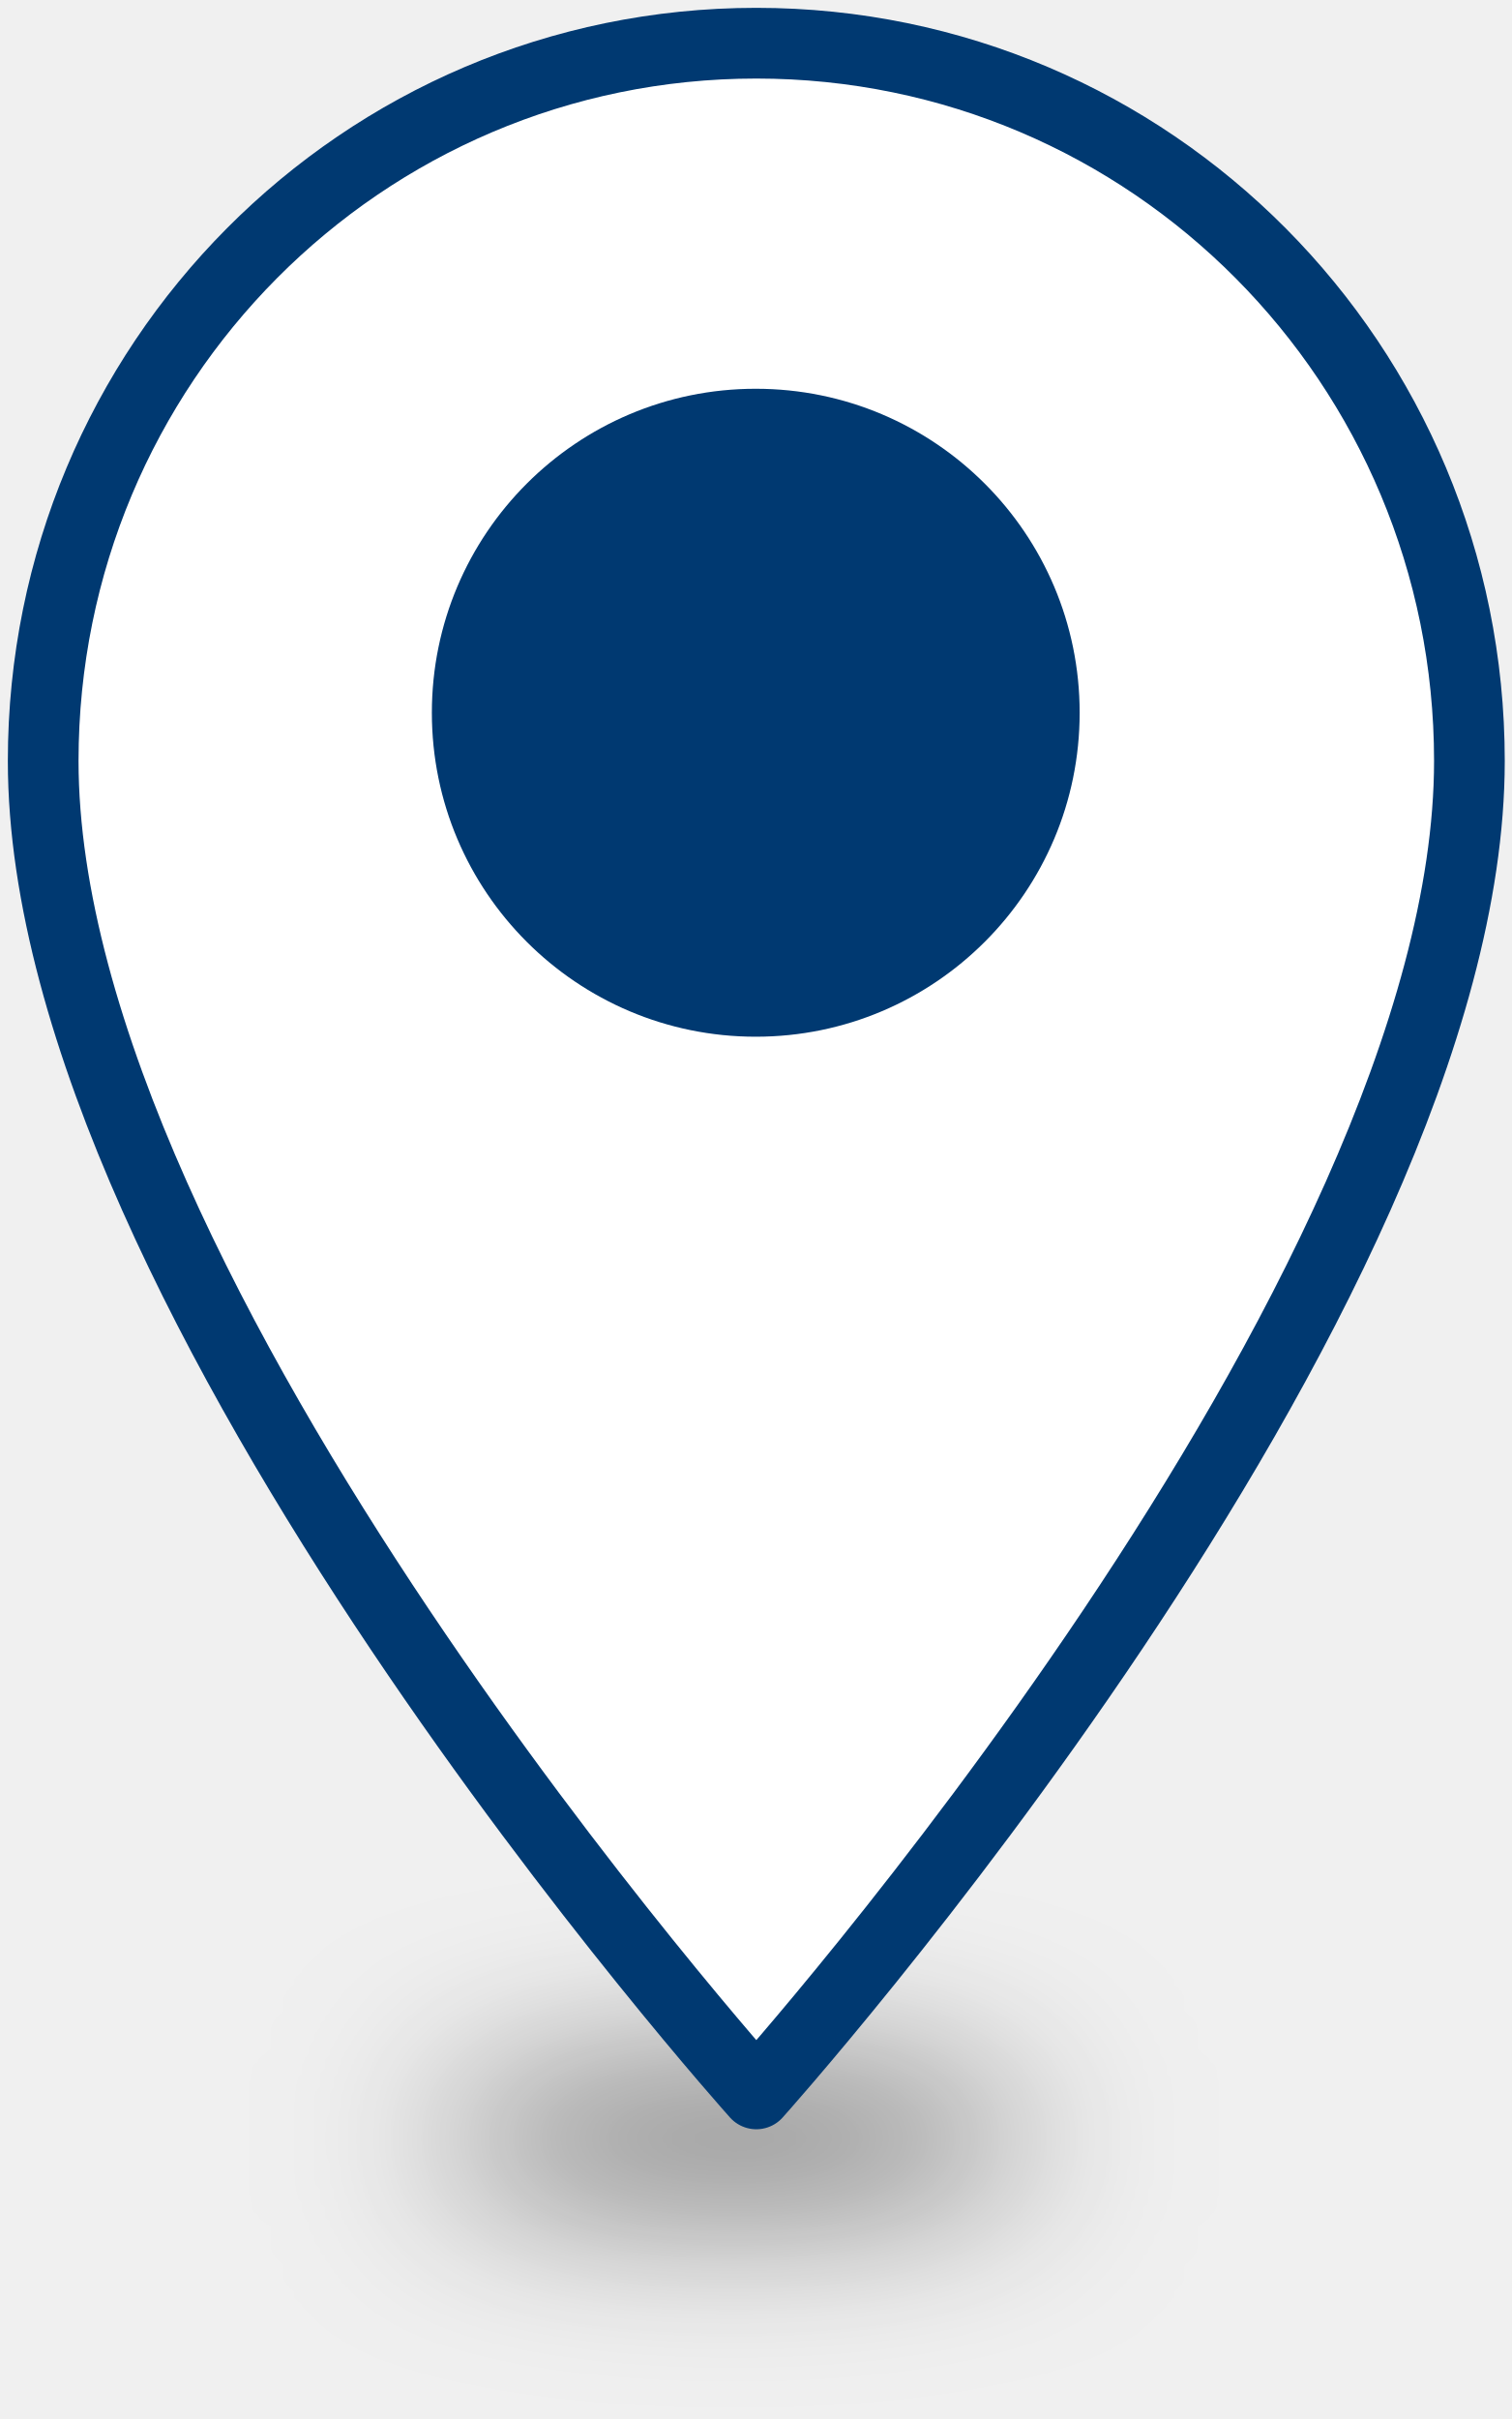
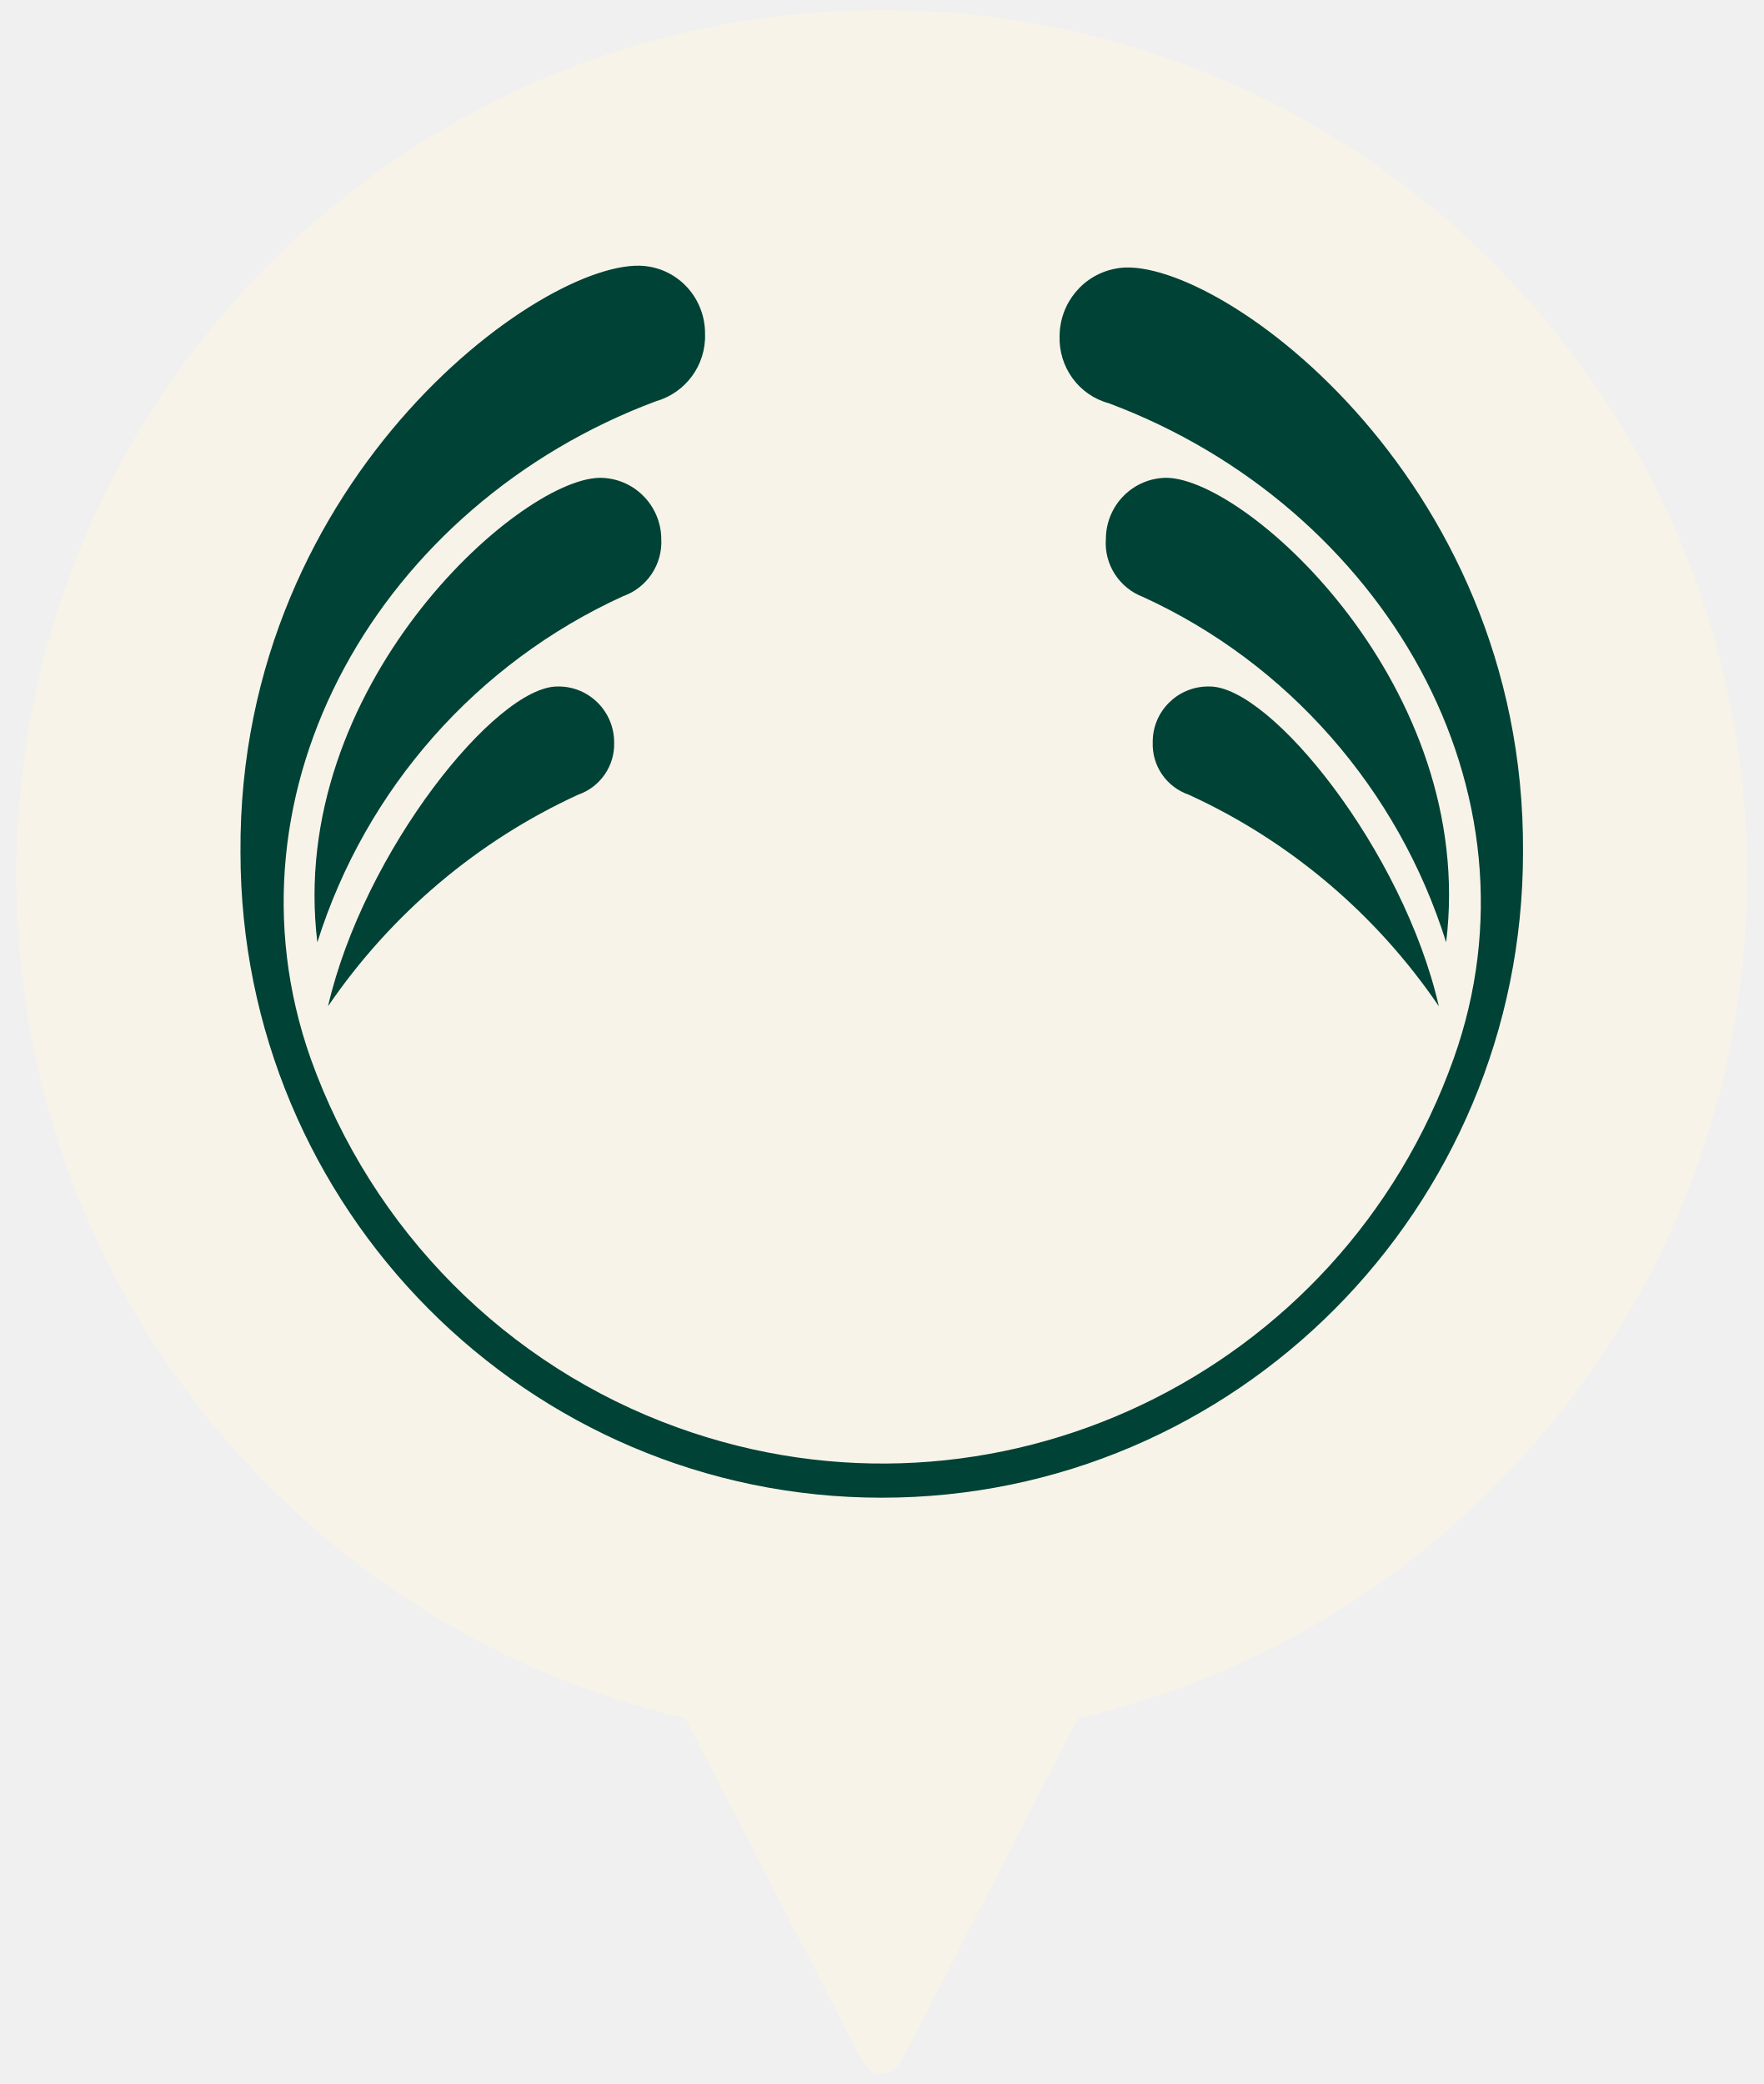
- <svg xmlns="http://www.w3.org/2000/svg" width="35" height="56" viewBox="0 0 35 56">
-   <defs>
-     <filter id="prefix__a" width="185.7%" height="500%" x="-42.9%" y="-200%" filterUnits="objectBoundingBox">
-       <feGaussianBlur in="SourceGraphic" stdDeviation="2" />
-     </filter>
-   </defs>
-   <g fill="none" fill-rule="evenodd" transform="translate(1 1)">
-     <ellipse cx="16" cy="48.5" fill="#000" filter="url(#prefix__a)" opacity=".54" rx="7" ry="1.5" />
-     <path fill="#FFF" fill-rule="nonzero" stroke="#003971" stroke-linejoin="round" stroke-width="1.637" d="M16.513 0C7.383 0 0 7.43 0 16.616c0 12.462 16.513 30.858 16.513 30.858s16.512-18.396 16.512-30.858C33.025 7.43 25.642 0 16.513 0z" />
-     <circle cx="16.5" cy="15.5" r="7.5" fill="#003971" />
+ <svg xmlns="http://www.w3.org/2000/svg" width="88px" height="104px" viewBox="0 0 88 104" version="1.1">
+   <g id="Page-1" stroke="none" stroke-width="1" fill="none" fill-rule="evenodd">
+     <g id="TBS-Map-Inactive" transform="translate(0.818, 0.5)" fill-rule="nonzero">
+       <path d="M58.915,12.648 C54.713,4.492 49.125,0 43.182,0 C37.24,0 31.652,4.492 27.45,12.648 C23.248,20.804 20.933,31.648 20.933,43.182 C20.933,54.716 23.248,65.56 27.45,73.716 L42.084,102.116 C42.388,102.706 42.785,103 43.184,103 C43.581,103 43.979,102.705 44.283,102.116 L58.916,73.716 C63.119,65.56 65.433,54.716 65.433,43.182 C65.433,31.647 63.119,20.804 58.916,12.648 L58.915,12.648 Z" id="Path" fill="#F8F3E8" />
+       <circle id="Oval" fill="#F8F3E8" cx="43.182" cy="43.182" r="43.182" />
+       <g id="Group" transform="translate(11.18126, 12.75956)" fill="#004236">
+         <path d="M43.689,0.143 C42.066,0.436 40.889,1.85 40.876,3.502 C40.82,5.056 41.828,6.456 43.326,6.862 C57.086,12.012 65.288,26.249 60.543,39.561 C54.901,55.42 37.558,63.665 21.811,57.98 C13.271,54.901 6.567,48.14 3.501,39.56 C-1.229,26.15 6.987,11.9 20.733,6.764 C22.216,6.344 23.238,4.958 23.183,3.404 C23.196,1.738 22.006,0.31 20.383,0.044 C15.693,-0.795 -0.124,10.292 0.001,29.273 C0.001,47.064 14.336,61.482 32.001,61.482 C49.666,61.482 64.001,47.064 64.001,29.272 C64.125,10.305 48.322,-0.78 43.688,0.142 L43.689,0.143 Z" id="Path" />
+         <path d="M59.801,36.957 C56.679,32.366 52.368,28.712 47.329,26.403 C46.223,26.025 45.481,24.975 45.523,23.785 C45.509,22.259 46.741,21.013 48.267,20.999 L48.365,20.999 C51.43,20.999 58.023,29.202 59.801,36.957 Z" id="Path" />
+         <path d="M46.251,10.585 C44.571,10.571 43.199,11.929 43.185,13.623 C43.087,14.91 43.857,16.086 45.047,16.534 C52.284,19.852 57.771,26.123 60.165,33.766 C61.719,21.041 50.325,10.697 46.251,10.585 Z M4.369,36.957 C7.505,32.366 11.816,28.712 16.841,26.403 C17.947,26.025 18.689,24.961 18.647,23.785 C18.647,22.245 17.401,20.999 15.875,20.999 L15.819,20.999 C12.739,20.999 6.161,29.202 4.369,36.957 Z" id="Shape" />
+         <path d="M17.905,10.585 C19.599,10.571 20.971,11.929 20.999,13.609 L20.999,13.637 C21.069,14.91 20.285,16.072 19.095,16.492 C11.788,19.824 6.245,26.109 3.837,33.766 C2.297,21.069 13.776,10.697 17.905,10.585 L17.905,10.585 Z" id="Path" />
+       </g>
+     </g>
  </g>
</svg>
